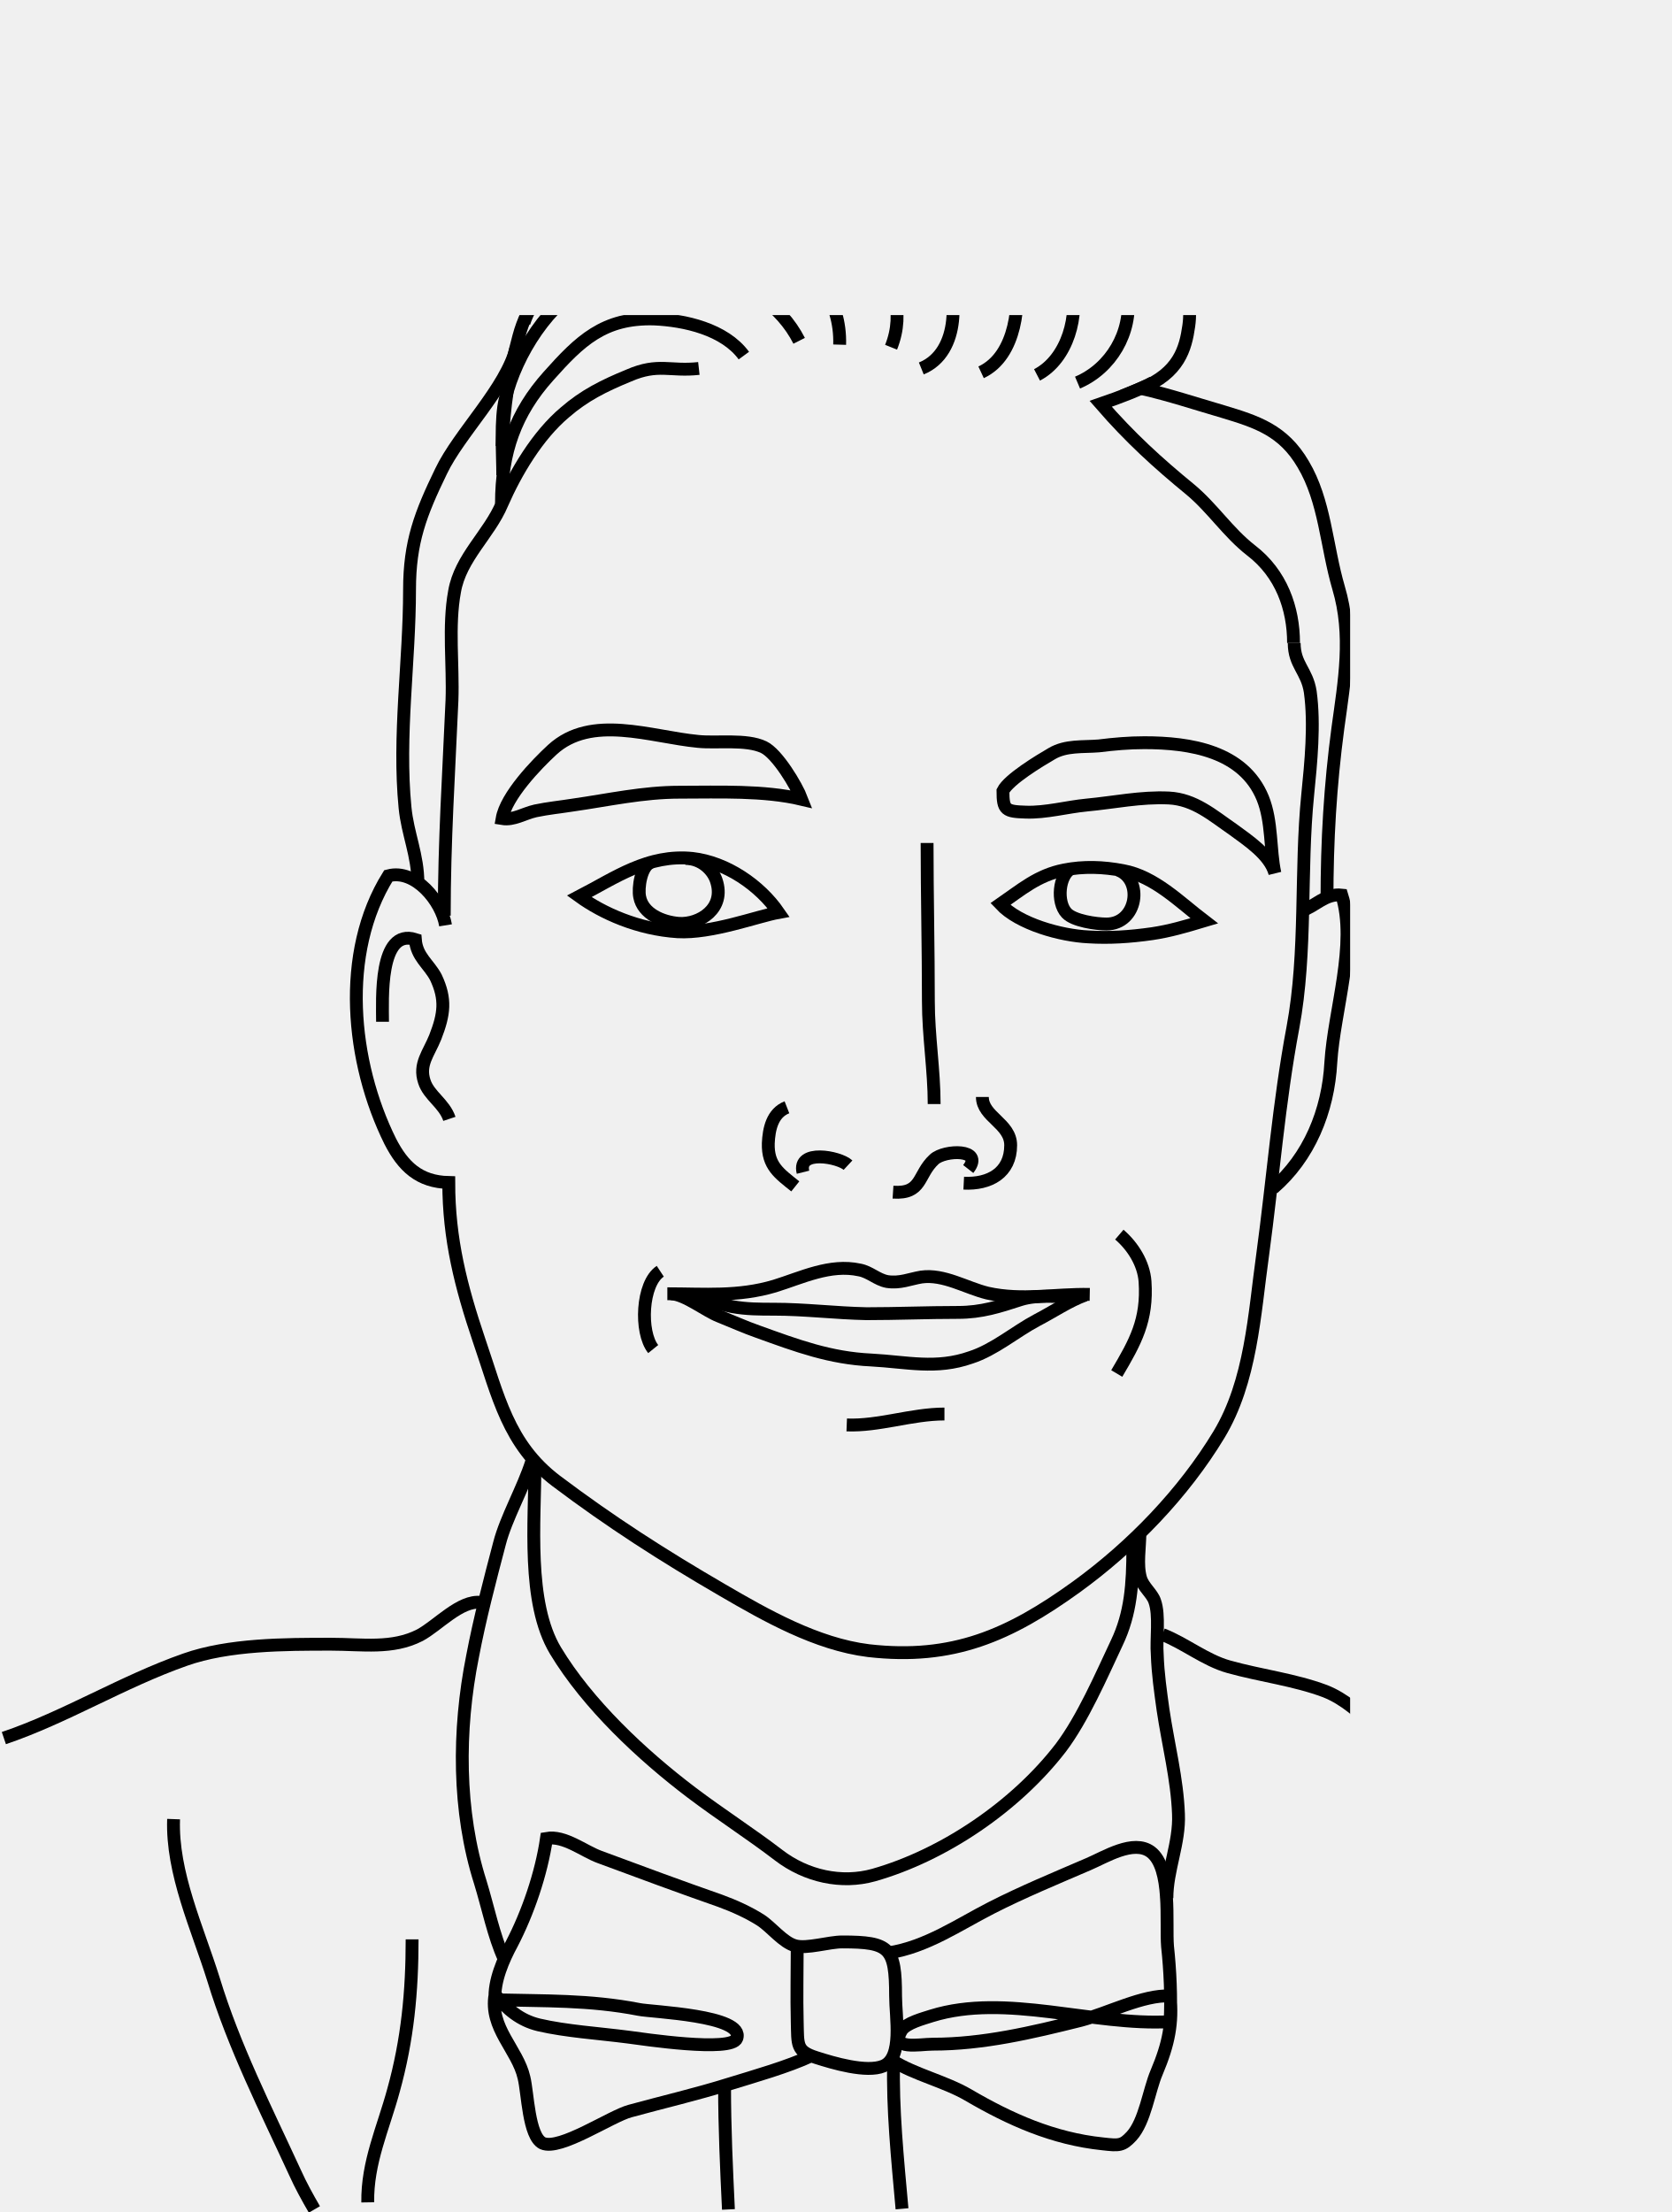
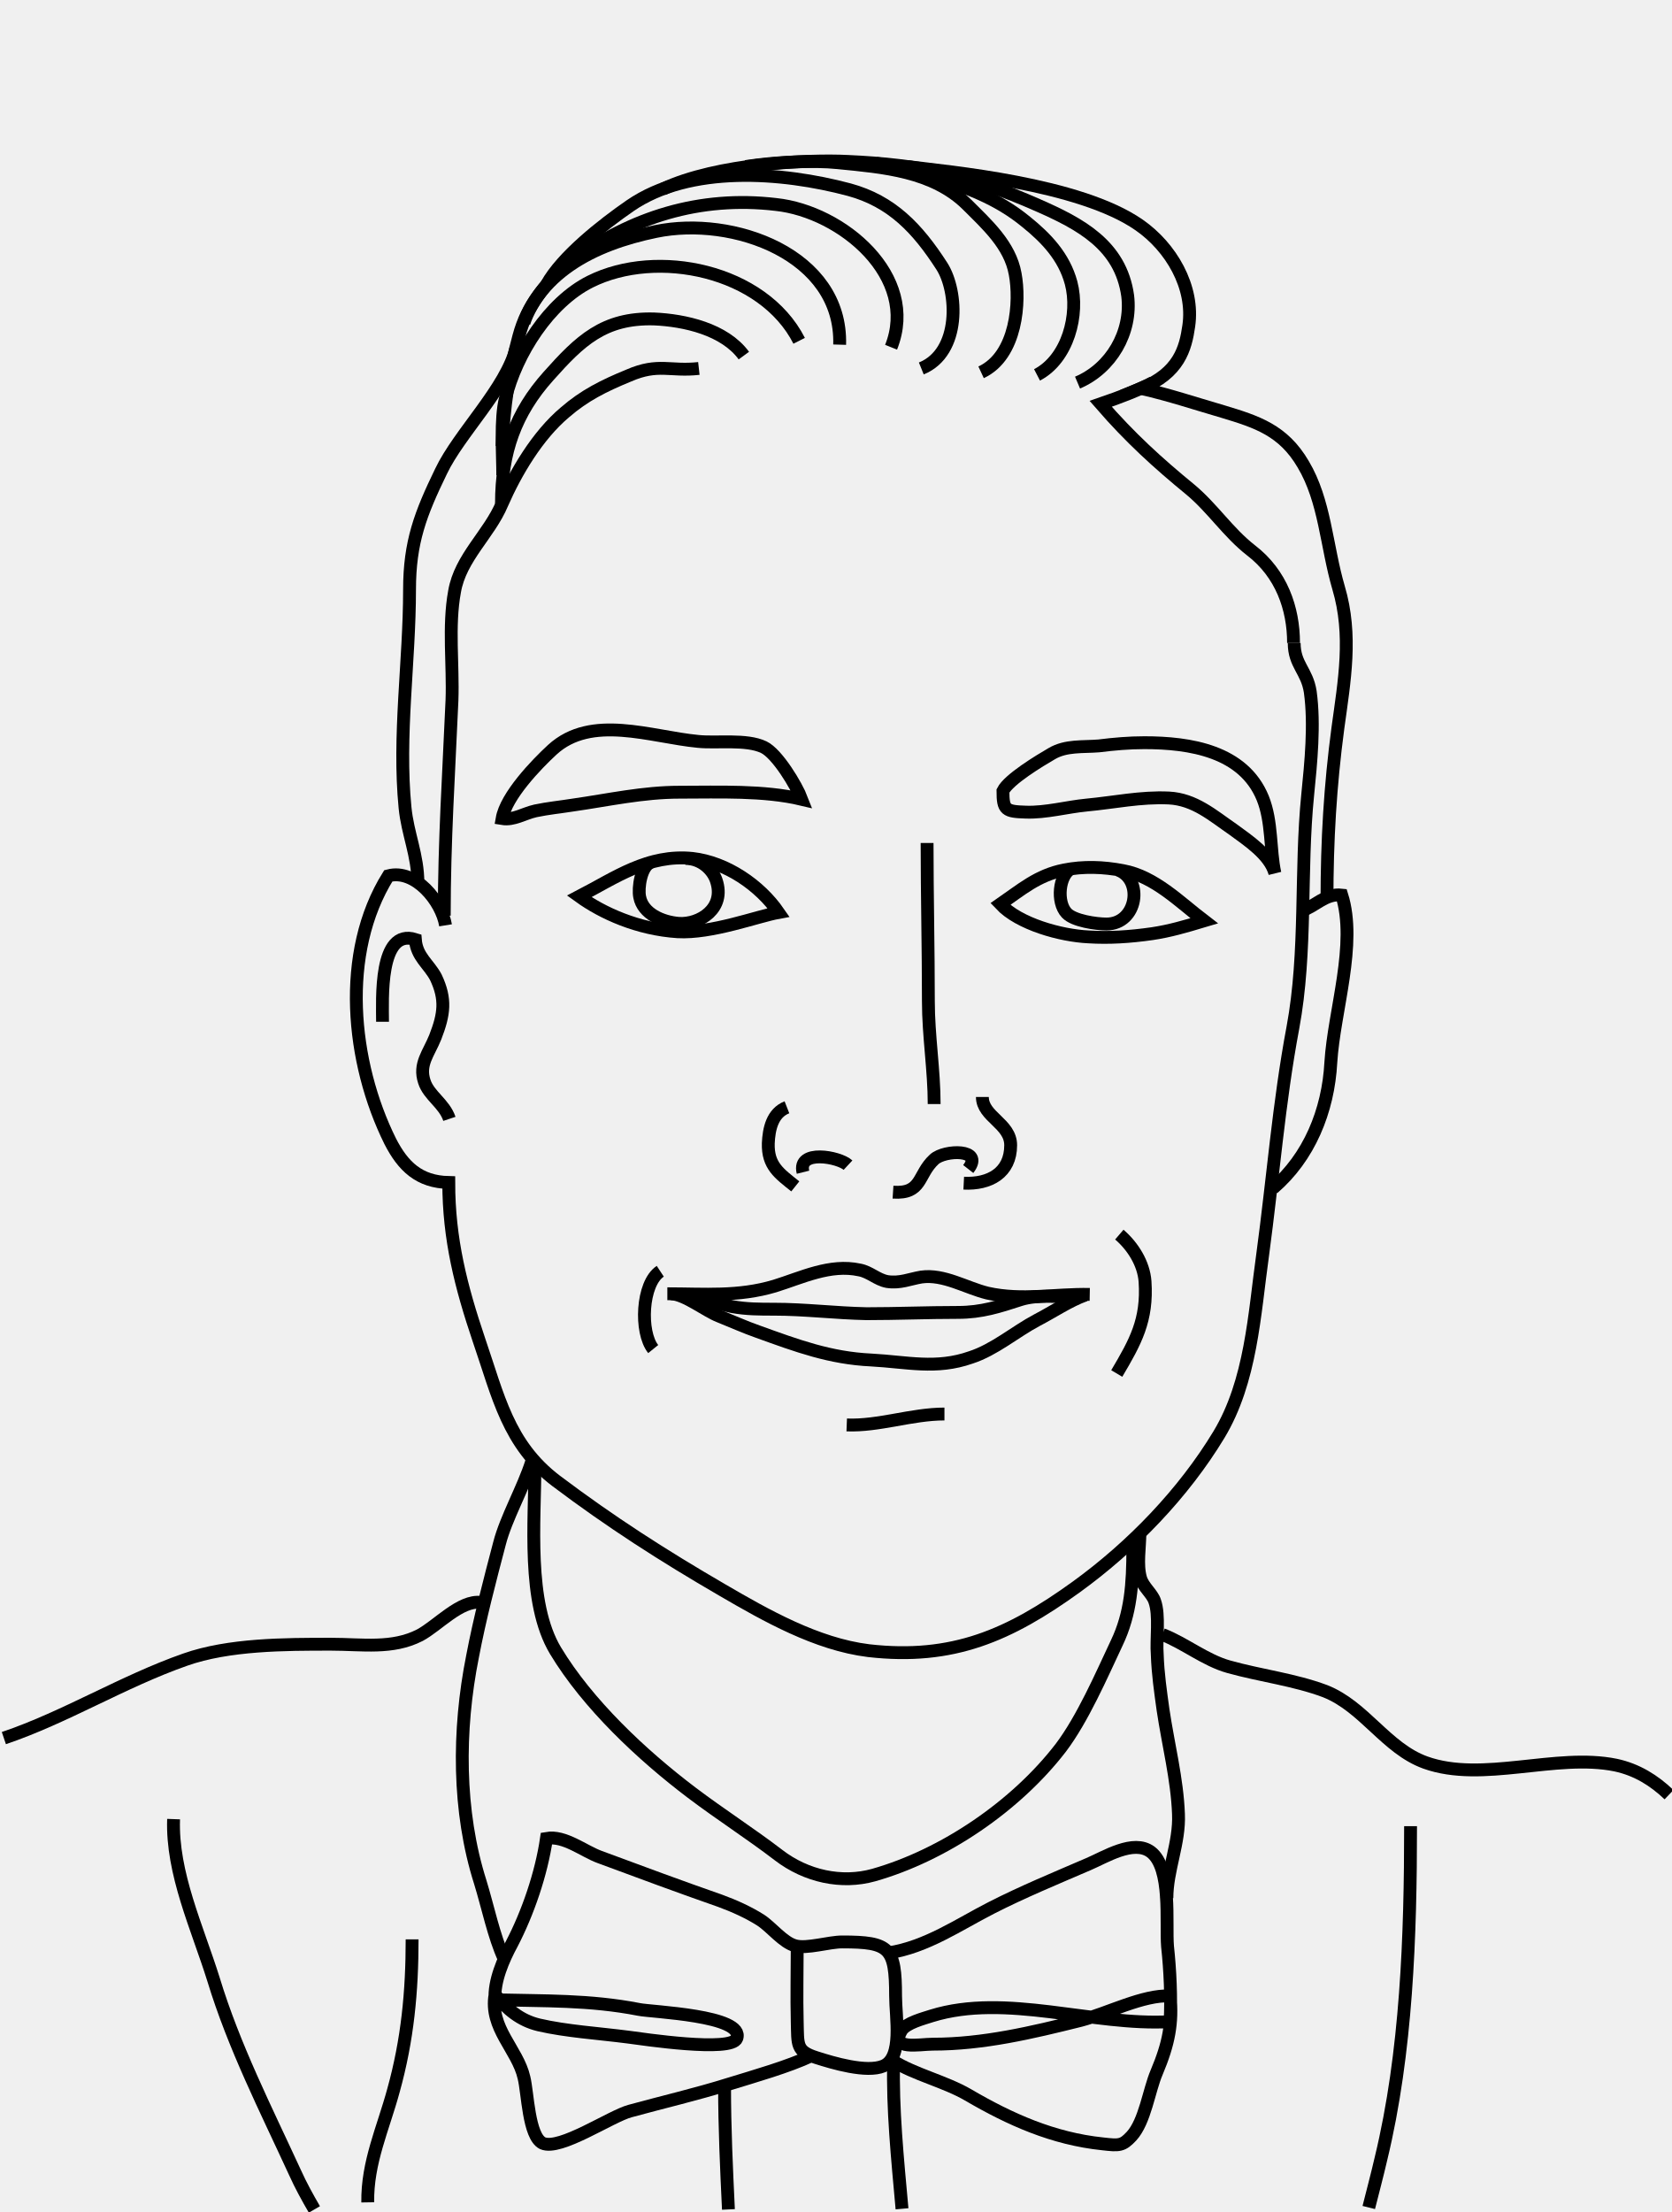
<svg xmlns="http://www.w3.org/2000/svg" id="Layer_1" viewBox="0 0 260 344" enable-background="new 0 0 260 344">
-   <style>.st0{fill:#fff;fill-opacity:0}.st1{filter:url(#Adobe_OpacityMaskFilter)}.st2{fill:#fff}.st3{mask:url(#mask-2_1_)}.st4{fill:none;stroke:#000;stroke-width:2}</style>
+   <style>.st0{fill:#fff;fill-opacity:0}.st1{filter:url(#Adobe_OpacityMaskFilter)}.st2{fill:#fff}.st4{fill:none;stroke:#000;stroke-width:2}</style>
  <g id="Page-2.4-_x28_venue_x2B_photos_x29_">
    <g id="home" transform="translate(-424 -1507)">
      <g id="speakers" transform="translate(133 1394)">
        <g id="_x32_" transform="translate(291 90)">
          <g id="Mask">
            <path id="path-1_1_" class="st0" d="M0 23h260v344H0z" />
          </g>
          <defs>
            <filter id="Adobe_OpacityMaskFilter" filterUnits="userSpaceOnUse" x=".3" y="47" width="260" height="320">
              <feColorMatrix values="1 0 0 0 0 0 1 0 0 0 0 0 1 0 0 0 0 0 1 0" />
            </filter>
          </defs>
          <mask maskUnits="userSpaceOnUse" x=".3" y="47" width="260" height="320" id="mask-2_1_">
            <g class="st1">
              <path id="path-1_2_" class="st2" d="M0 23h260v344H0z" />
            </g>
          </mask>
          <g transform="translate(-50 25)" id="Page-1" class="st3">
            <path id="Stroke-1" class="st4" d="M119.3 141.9c-.6-3.7-4.7-8.8-8.9-7.7-7.5 12-5.8 29 .3 41.3 2 3.9 4.5 6.3 9.1 6.4 0 8.8 1.9 16.2 4.7 24.5 3 8.7 4.5 16.2 12 21.9 8.5 6.4 16.6 11.6 25.9 17 6.7 3.9 14.6 8.4 22.7 9.4 13.1 1.5 21.9-2.4 32.3-9.9 8.7-6.3 16.7-14.6 22.2-23.7 5-8.3 5.5-18.7 6.8-28 1.6-11.8 2.5-23.6 4.7-35.3 2.2-11.8 1.1-24.3 2.3-36.2.5-5 1.1-10.9.4-16-.5-3.3-2.5-4.2-2.5-7.6" />
            <path id="Stroke-3" class="st4" d="M133.2 225.8c0 8.8-1.3 21.4 3.2 28.9 5 8.3 13.4 16.2 21.2 22.1 4.5 3.4 9.2 6.4 13.5 9.7 4.3 3.3 9.8 4.5 14.8 3.1 10.9-3.1 22.1-10.7 29.1-19.8 3.4-4.5 6.3-11.2 8.7-16.3 2.2-4.6 2.5-9.2 2.5-14.7" />
            <path id="Stroke-5" class="st4" d="M252.3 139.7c2.3-.7 3.8-2.8 6.4-2.5 2.4 7.6-1.2 18-1.7 26-.4 7.6-3.4 14.8-9 19.6" />
            <path id="Stroke-7" class="st4" d="M109.5 156.9c0-3.4-.6-14.6 5.1-12.8.2 2.7 2.1 3.8 3.2 5.9 1.6 3.4 1.3 5.7-.1 9.3-1 2.5-2.6 4.2-1.7 6.9.7 2.2 3.1 3.4 3.9 5.8" />
            <path id="Stroke-9" class="st4" d="M256.4 138c0-9.3.5-17.8 1.7-26.8 1-7.3 2.3-14.4.1-21.8-1.9-6.5-2.1-13.5-5.5-19.2-3.1-5.3-7.2-6.6-12.5-8.2-4.8-1.4-8-2.5-12.7-3.6 5.9-2.4 6.9-6.2 7.4-9.7.9-6.1-2.8-12.3-7.7-15.7-9.3-6.5-29.8-8.3-36.1-9.1" />
            <path id="Stroke-11" class="st4" d="M217.6 57.5c5.2-2.2 8.5-7.8 7.8-13.5-1.1-7.9-7.4-11.2-14-14.1-10.4-4.6-18.2-6.3-29.6-6.8-6-.3-20.2.3-28.7 4.3" />
            <path id="Stroke-13" class="st4" d="M174 300.7c0 3.9-.1 7.8 0 11.7.1 3.6-.2 4.6 3 5.6 2.5.8 7.8 2.4 10.4 1.3 3.1-1.3 1.9-7.6 1.9-10.9 0-7.5-.9-8.4-8.3-8.4-2.1 0-5.5 1.1-7.3.6-1.9-.5-3.7-2.9-5.4-4-1.9-1.2-4.1-2.2-6.3-3-6.3-2.2-12.5-4.5-18.7-6.8-2.5-.9-5.5-3.4-8.3-2.9-.8 5.5-2.9 11.6-5.4 16.4-1.3 2.4-2.8 5.8-2.6 8.7 7.7.2 14.7 0 22.4 1.5 1.9.4 16.5.9 15.2 4.5-.8 2.2-14.6.1-16.9-.2-4.6-.6-9.6-.9-13.9-1.9-2.9-.7-4.9-2.4-6.8-4.7-.9 5.2 3.5 8.5 4.5 12.9.6 2.4.7 9.1 2.9 10.2 2.7 1.2 10.6-4.2 13.6-5 5.1-1.4 10.3-2.6 15.4-4.2 3.9-1.2 9.2-2.7 12.8-4.4" />
            <path id="Stroke-15" class="st4" d="M227.3 236.4c0 2.2-.5 4.9.1 7 .4 1.4 1.8 2.4 2.2 3.6.8 2.2.2 6 .4 8.3.1 3 .5 5.7.9 8.6.8 5.4 2.2 10.8 2.4 16.2.2 4.5-1.8 8.7-1.8 13.1" />
            <path id="Stroke-17" class="st4" d="M132.7 225.3c-1.3 4.1-4 8.8-5 12.7-1.5 5.7-3.1 11.8-4.2 17.6-2.3 11.5-2.3 24.1 1.2 35.1 1.2 3.9 2.1 8.4 3.7 11.9" />
            <path id="Stroke-19" class="st4" d="M188.2 301.7c5.9-.9 10.9-4.4 16-7 4.9-2.5 10-4.6 15.1-6.8 2.6-1.1 7-3.9 9.7-1.9 3.3 2.5 2.3 11 2.6 14.7.4 3.7.6 8 .4 11.7-12 .7-25.5-4.5-37.1-.9-1.2.4-4 1.1-4.7 2.3-1.8 3.1 2.8 2.1 4.9 2.1 7.8 0 15.4-1.8 23-3.7 4.2-1.1 9.7-4 13.9-3.8.4 4.2-.2 7.4-2.1 11.9-1.2 2.8-1.8 7.6-3.9 9.9-1.4 1.5-1.9 1.5-4.5 1.2-7.7-.8-14.4-3.8-20.9-7.6-3.6-2.1-8.4-3.2-11.7-5.3" />
            <path id="Stroke-21" class="st4" d="M211.3 56.3c4.8-2.5 6.6-9.4 5.3-14.3-1.1-4.1-3.9-7-7-9.5-4.5-3.7-9.5-5.5-14.8-7.1-2.5-.7-5.2-1.6-8.5-2" />
            <path id="Stroke-23" class="st4" d="M202.6 55.9c5.6-2.6 6.1-11.1 5.3-15.3-.8-4.5-4.4-7.7-7.5-10.8-5.3-5.2-13-5.8-20.1-6.5-3.8-.4-9.7-.1-14.3.6" />
            <path id="Stroke-25" class="st4" d="M193.3 55.3c6.2-2.5 5.7-12 3.2-15.9-3.8-5.9-7.8-10.1-14.4-11.9-10.5-2.8-24.8-3.9-34.1 2.5-4.2 2.9-10.6 7.9-13 12.3" />
            <path id="Stroke-27" class="st4" d="M188.6 52c4.4-11-7.6-21.1-17.9-22.2-11.9-1.4-22.5 2-31.8 8.8-2.9 2.1-6.3 6.1-7.4 9.6" />
            <path id="Stroke-29" class="st4" d="M180.6 51.6C181 37.6 164 31.5 152 34c-9.7 2-18.7 6.5-21.3 16.3-1.6 5.9-2.3 10.8-2.6 17.1" />
            <path id="Stroke-31" class="st4" d="M174.3 51c-5.6-11-22.1-14.4-32.5-9.2C135.4 45 130.3 53 128.6 60c-.8 3.2-.4 8.6-.4 11.9" />
            <path id="Stroke-33" class="st4" d="M165.7 53.3c-3-4.1-9.2-5.5-14-5.7-7.8-.2-11.5 3.4-16.4 8.9-5.1 5.7-7.3 11.8-7.3 19.8" />
            <path id="Stroke-35" class="st4" d="M130.3 52c-1.5 6.3-8.9 13.4-11.7 19.3-3.2 6.6-4.9 11-4.9 18.4 0 11.2-1.8 22.7-.7 33.9.4 4.1 2 7.4 2 11.7" />
            <path id="Stroke-37" class="st4" d="M158.7 55.3c-4.5.5-6.3-.9-10.9 1.1-3.9 1.6-6.9 3.1-9.9 5.7-4.3 3.6-7.7 9.4-9.8 14.2-2 4.8-6.5 8.4-7.4 13.7-1 5.4-.2 11.4-.4 16.9-.5 11.5-1.2 21.9-1.2 33.5" />
            <path id="Stroke-39" class="st4" d="M229.3 57.5c-2.3 1.2-4.9 2.2-8.1 3.3 4.6 5.3 8.9 9.2 13.9 13.3 3.5 2.9 5.9 6.7 9.5 9.5 4.7 3.6 6.6 9 6.6 14.4" />
            <path id="Stroke-41" class="st4" d="M162.7 322.5c0 6.4.3 12.8.6 19.1" />
            <path id="Stroke-43" class="st4" d="M189 318.6c-.2 7.3.6 15.1 1.3 22.9" />
            <path id="Stroke-45" class="st4" d="M124.8 247.2c-3.2-.4-6.7 3.6-9.5 5.1-4.3 2.2-8.9 1.4-13.8 1.4-7.2 0-15.9 0-22.7 2.4-9.7 3.4-18.7 9-28.2 12.2" />
            <path id="Stroke-47" class="st4" d="M230.8 252.2c3.4 1.3 6.7 4 10.3 5 5 1.4 10.2 2 15 3.8 6.1 2.4 9.5 8.9 15.6 11.1 8.9 3.2 20.3-1.5 29.6.4 3.3.7 6 2.4 8.3 4.6" />
            <path id="Stroke-51" class="st4" d="M269.4 282c0 17-.6 35.2-4.6 51.7-.6 2.6-1.3 5.2-1.9 7.6" />
            <path id="Stroke-53" class="st4" d="M77 280.9c-.3 8.4 3.7 16.9 6.2 24.9 3.2 10.5 8.1 20.1 12.7 30.1.9 2 1.9 3.8 3 5.7" />
            <path id="Stroke-55" class="st4" d="M107.2 340.5c-.1-6.2 2.4-11.5 4-17.4 2.2-7.9 2.9-15.4 2.9-23.5" />
            <path id="Stroke-65" class="st4" d="M153.8 199.2c5.8 0 11 .5 16.7-1.2 4.2-1.3 8.6-3.5 13.2-2.5 1.6.3 2.7 1.5 4.3 1.8 2 .3 3.5-.4 5.3-.7 3.5-.5 7 1.7 10.3 2.5 5.4 1.2 10.4.1 15.9.2" />
            <path id="Stroke-67" class="st4" d="M157.7 131.5c-6.9-.7-12 3-17.6 5.9 3.6 2.6 9.1 5.1 15.3 5.5 5.3.3 12.4-2.4 15.7-3-2.9-4.2-8.1-7.8-13.4-8.4z" />
            <path id="Stroke-69" class="st4" d="M224.7 133.4c-3.1-.6-6.2-.7-9.2-.1-4.1.8-6.7 3.1-9.9 5.3 2.9 3.1 9.4 4.9 13.7 5.1 3.2.2 6.4 0 9.9-.5 2.7-.4 5.1-1.1 8.1-2-3.8-2.9-7.7-6.9-12.6-7.8z" />
            <path id="Stroke-71" class="st4" d="M155.5 199.4c2.5-.1 5.8 1.3 8.4 1.8 2.2.4 4.3.4 6.5.4 4.8 0 9.5.6 14.4.7 4.7 0 9.4-.2 14.2-.2 3.7 0 6.4-.9 9.8-2 2.6-.8 5.7-.4 8.5-.4" />
            <path id="Stroke-73" class="st4" d="M151.3 132.1c-1.6.5-2.1 4-1.8 5.4.5 2.6 3.5 3.9 6.1 4.1 3.2.2 7.3-2.3 5.8-6.7-.5-1.5-2.2-3.4-4.8-3.4" />
            <path id="Stroke-75" class="st4" d="M216.6 133.1c-1.9 1-2.3 5.2-.7 6.9 1.1 1.2 4.6 1.7 6.2 1.7 4.8 0 5.8-6.9 1.8-8.4" />
            <path id="Stroke-77" class="st4" d="M154.4 199.2c2.2.1 5.4 2.7 7.5 3.5 2 .8 4 1.7 6 2.4 6.1 2.2 11.2 4.1 17.6 4.4 5.6.3 10.1 1.5 15.5-.4 3.7-1.2 6.9-4 10.3-5.8 2.5-1.3 5-3 7.5-3.9" />
            <path id="Stroke-79" class="st4" d="M224.1 190c2.1 1.8 3.8 4.5 4 7.3.4 6-1.5 9.4-4.4 14.3" />
            <path id="Stroke-81" class="st4" d="M152.7 195.7c-2.9 1.9-3.2 9.5-1.1 12.1" />
            <path id="Stroke-83" class="st4" d="M194.2 129.1c0 8.2.2 16.4.2 24.6 0 5.4.9 10.7.9 16" />
            <path id="Stroke-85" class="st4" d="M172.4 170.2c-2.3.9-2.8 3.4-2.9 5.6-.1 3.5 1.7 4.7 4.2 6.7" />
            <path id="Stroke-87" class="st4" d="M199.9 182c4 .2 7.3-1.6 7.3-5.9 0-3.4-4.4-4.4-4.4-7.5" />
            <path id="Stroke-89" class="st4" d="M174.9 180.3c-.9-3.6 5.6-2.4 7-1.1" />
            <path id="Stroke-91" class="st4" d="M188.9 183.4c4.6.3 3.8-2.7 6.4-5.1 1.6-1.5 7.8-1.7 5.3 1.5" />
            <path id="Stroke-93" class="st4" d="M168.8 114.2c-2.7-1.3-7.3-.6-10.2-.9-7.4-.7-16.6-4.3-22.7 1.3-2.5 2.3-7.2 7.2-7.8 10.7 1.8.3 3.4-.8 5.2-1.2 1.9-.4 3.9-.6 5.8-.9 5.6-.8 10.9-2 16.6-2 6.2 0 13.1-.3 19 1.1-.8-2.1-3.8-7.1-5.9-8.1z" />
            <path id="Stroke-95" class="st4" d="M246.4 122.1c-3-7.3-11.3-8.6-18.4-8.6-2.4 0-4.7.2-7.1.5-2.5.2-5.1-.1-7.3 1.2-1.9 1.1-6.7 4-7.6 5.8 0 3 .4 3.2 3.6 3.3 3.1.1 6.3-.8 9.4-1.1 4.3-.4 8.4-1.3 12.8-1.1 4 .2 6.8 2.7 10 4.9 2.3 1.7 5.7 3.9 6.5 6.8-.8-3.7-.4-8-1.9-11.7z" />
            <path id="Stroke-97" class="st4" d="M181.7 219.6c5 .2 10.1-1.7 15.2-1.7" />
          </g>
        </g>
      </g>
    </g>
  </g>
</svg>
